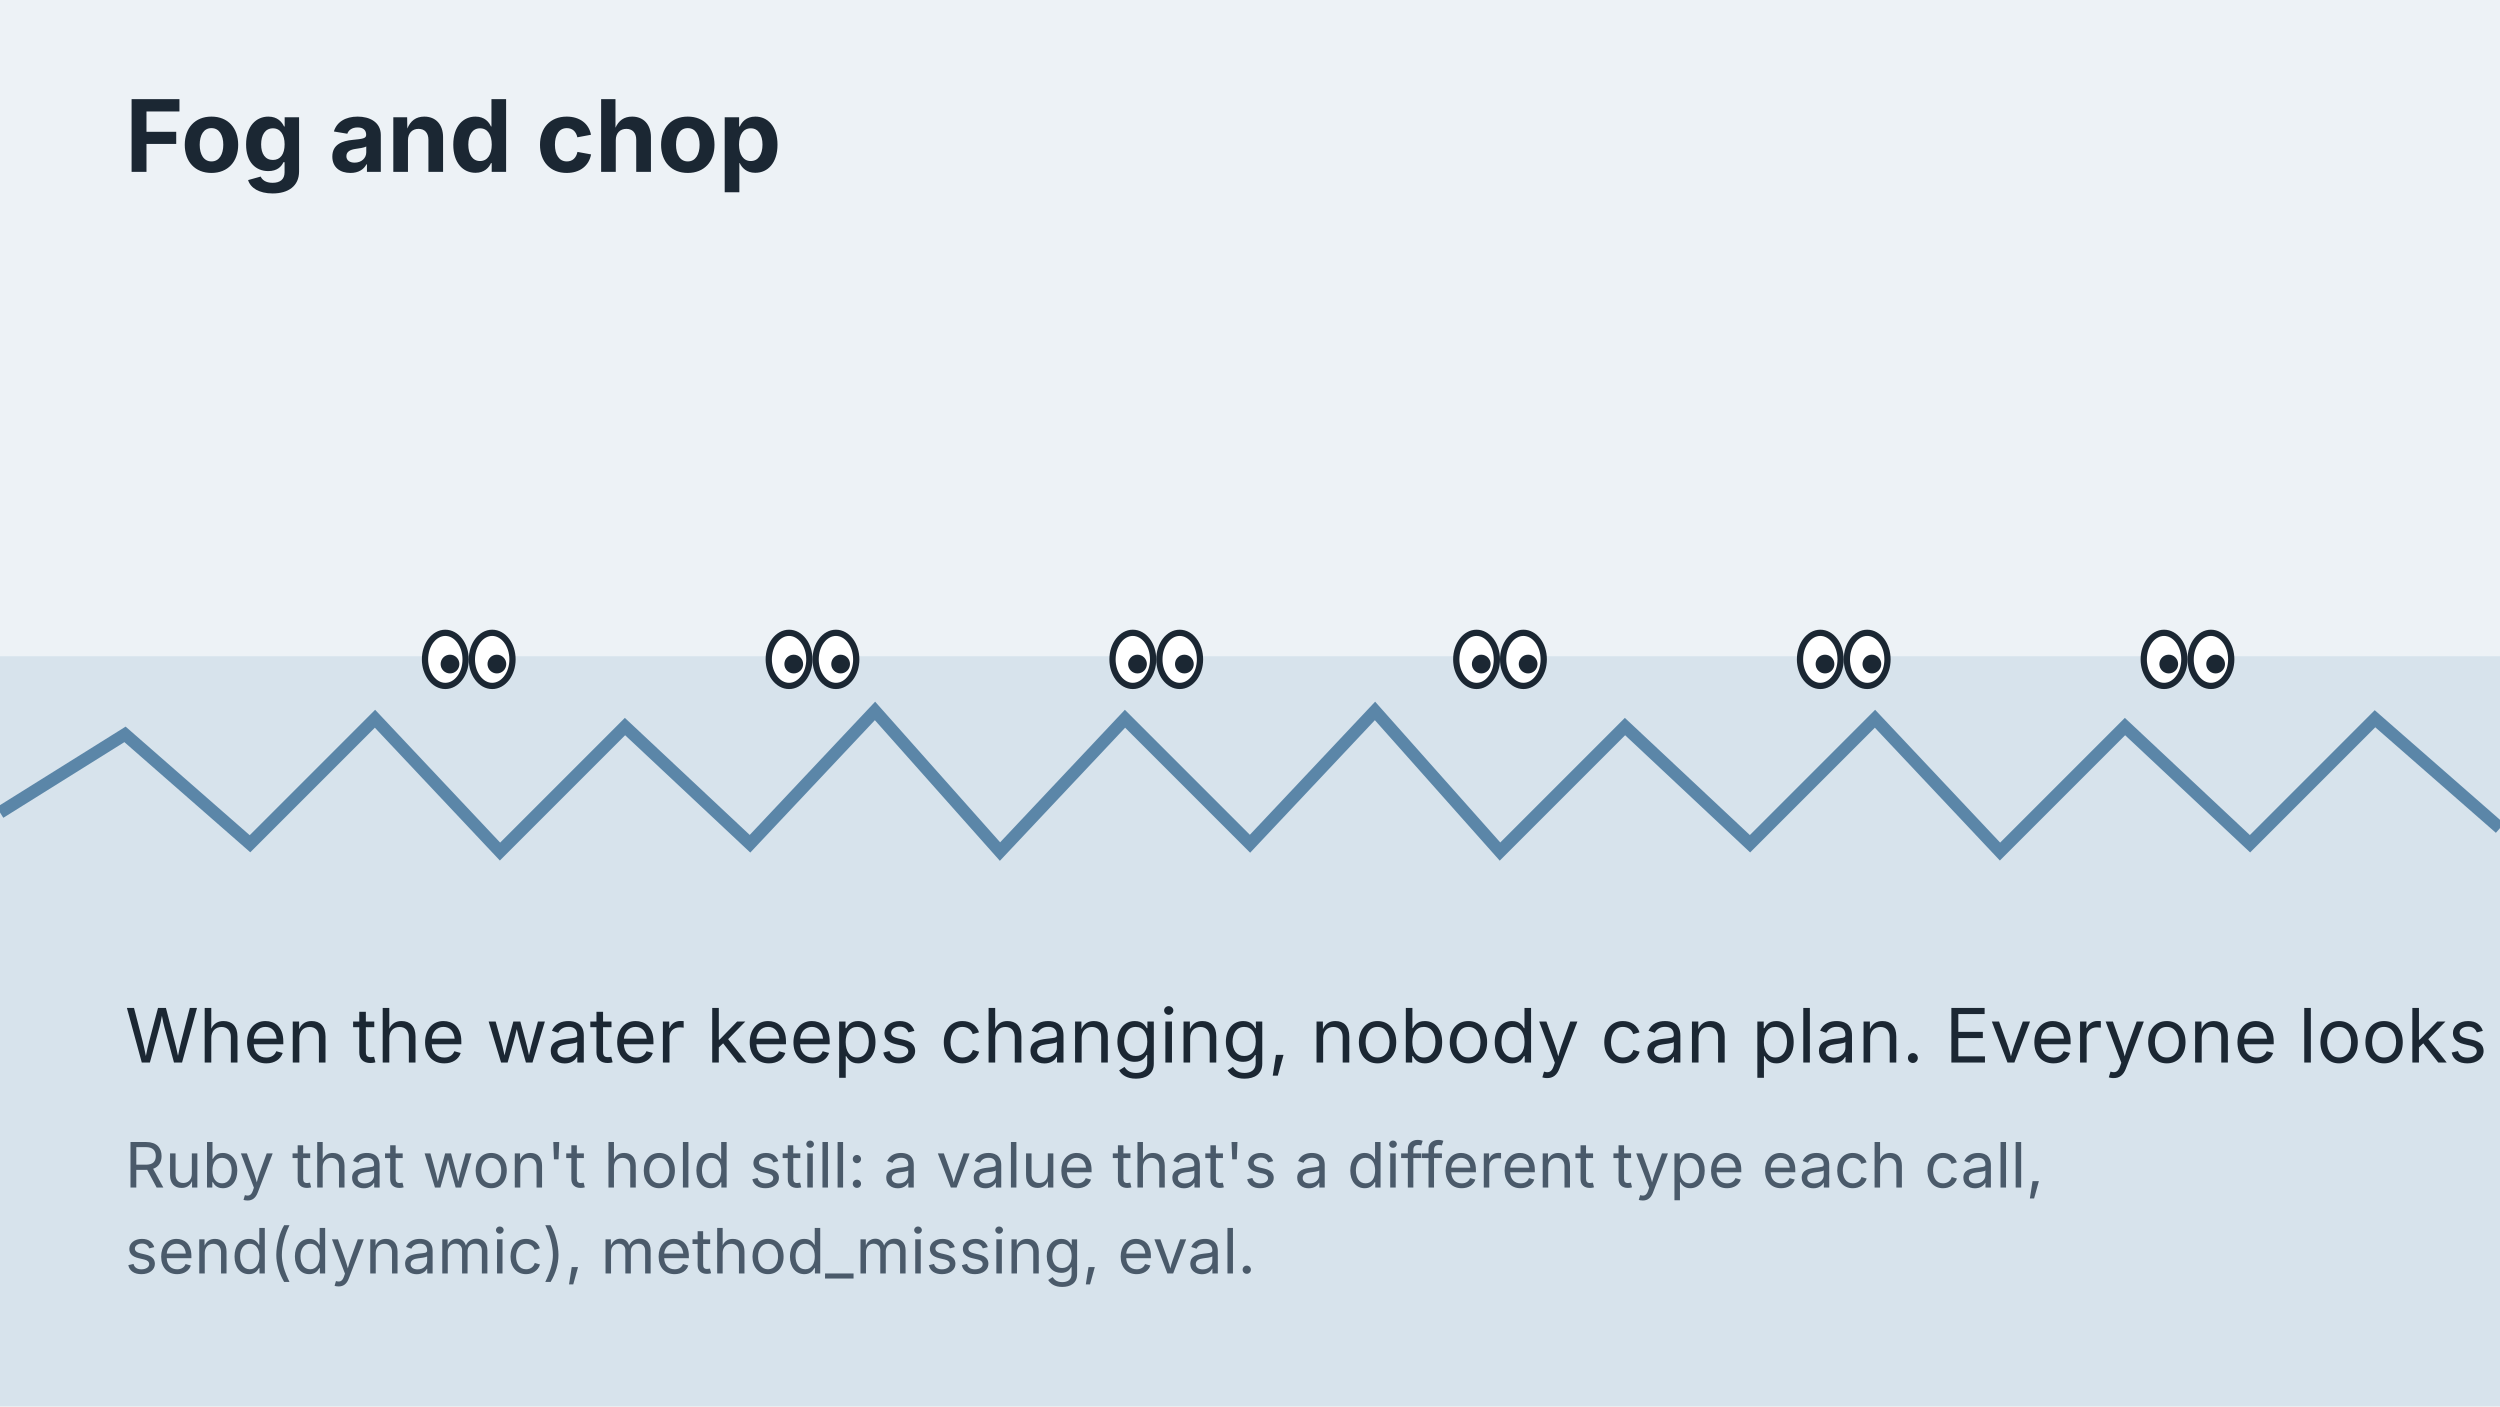
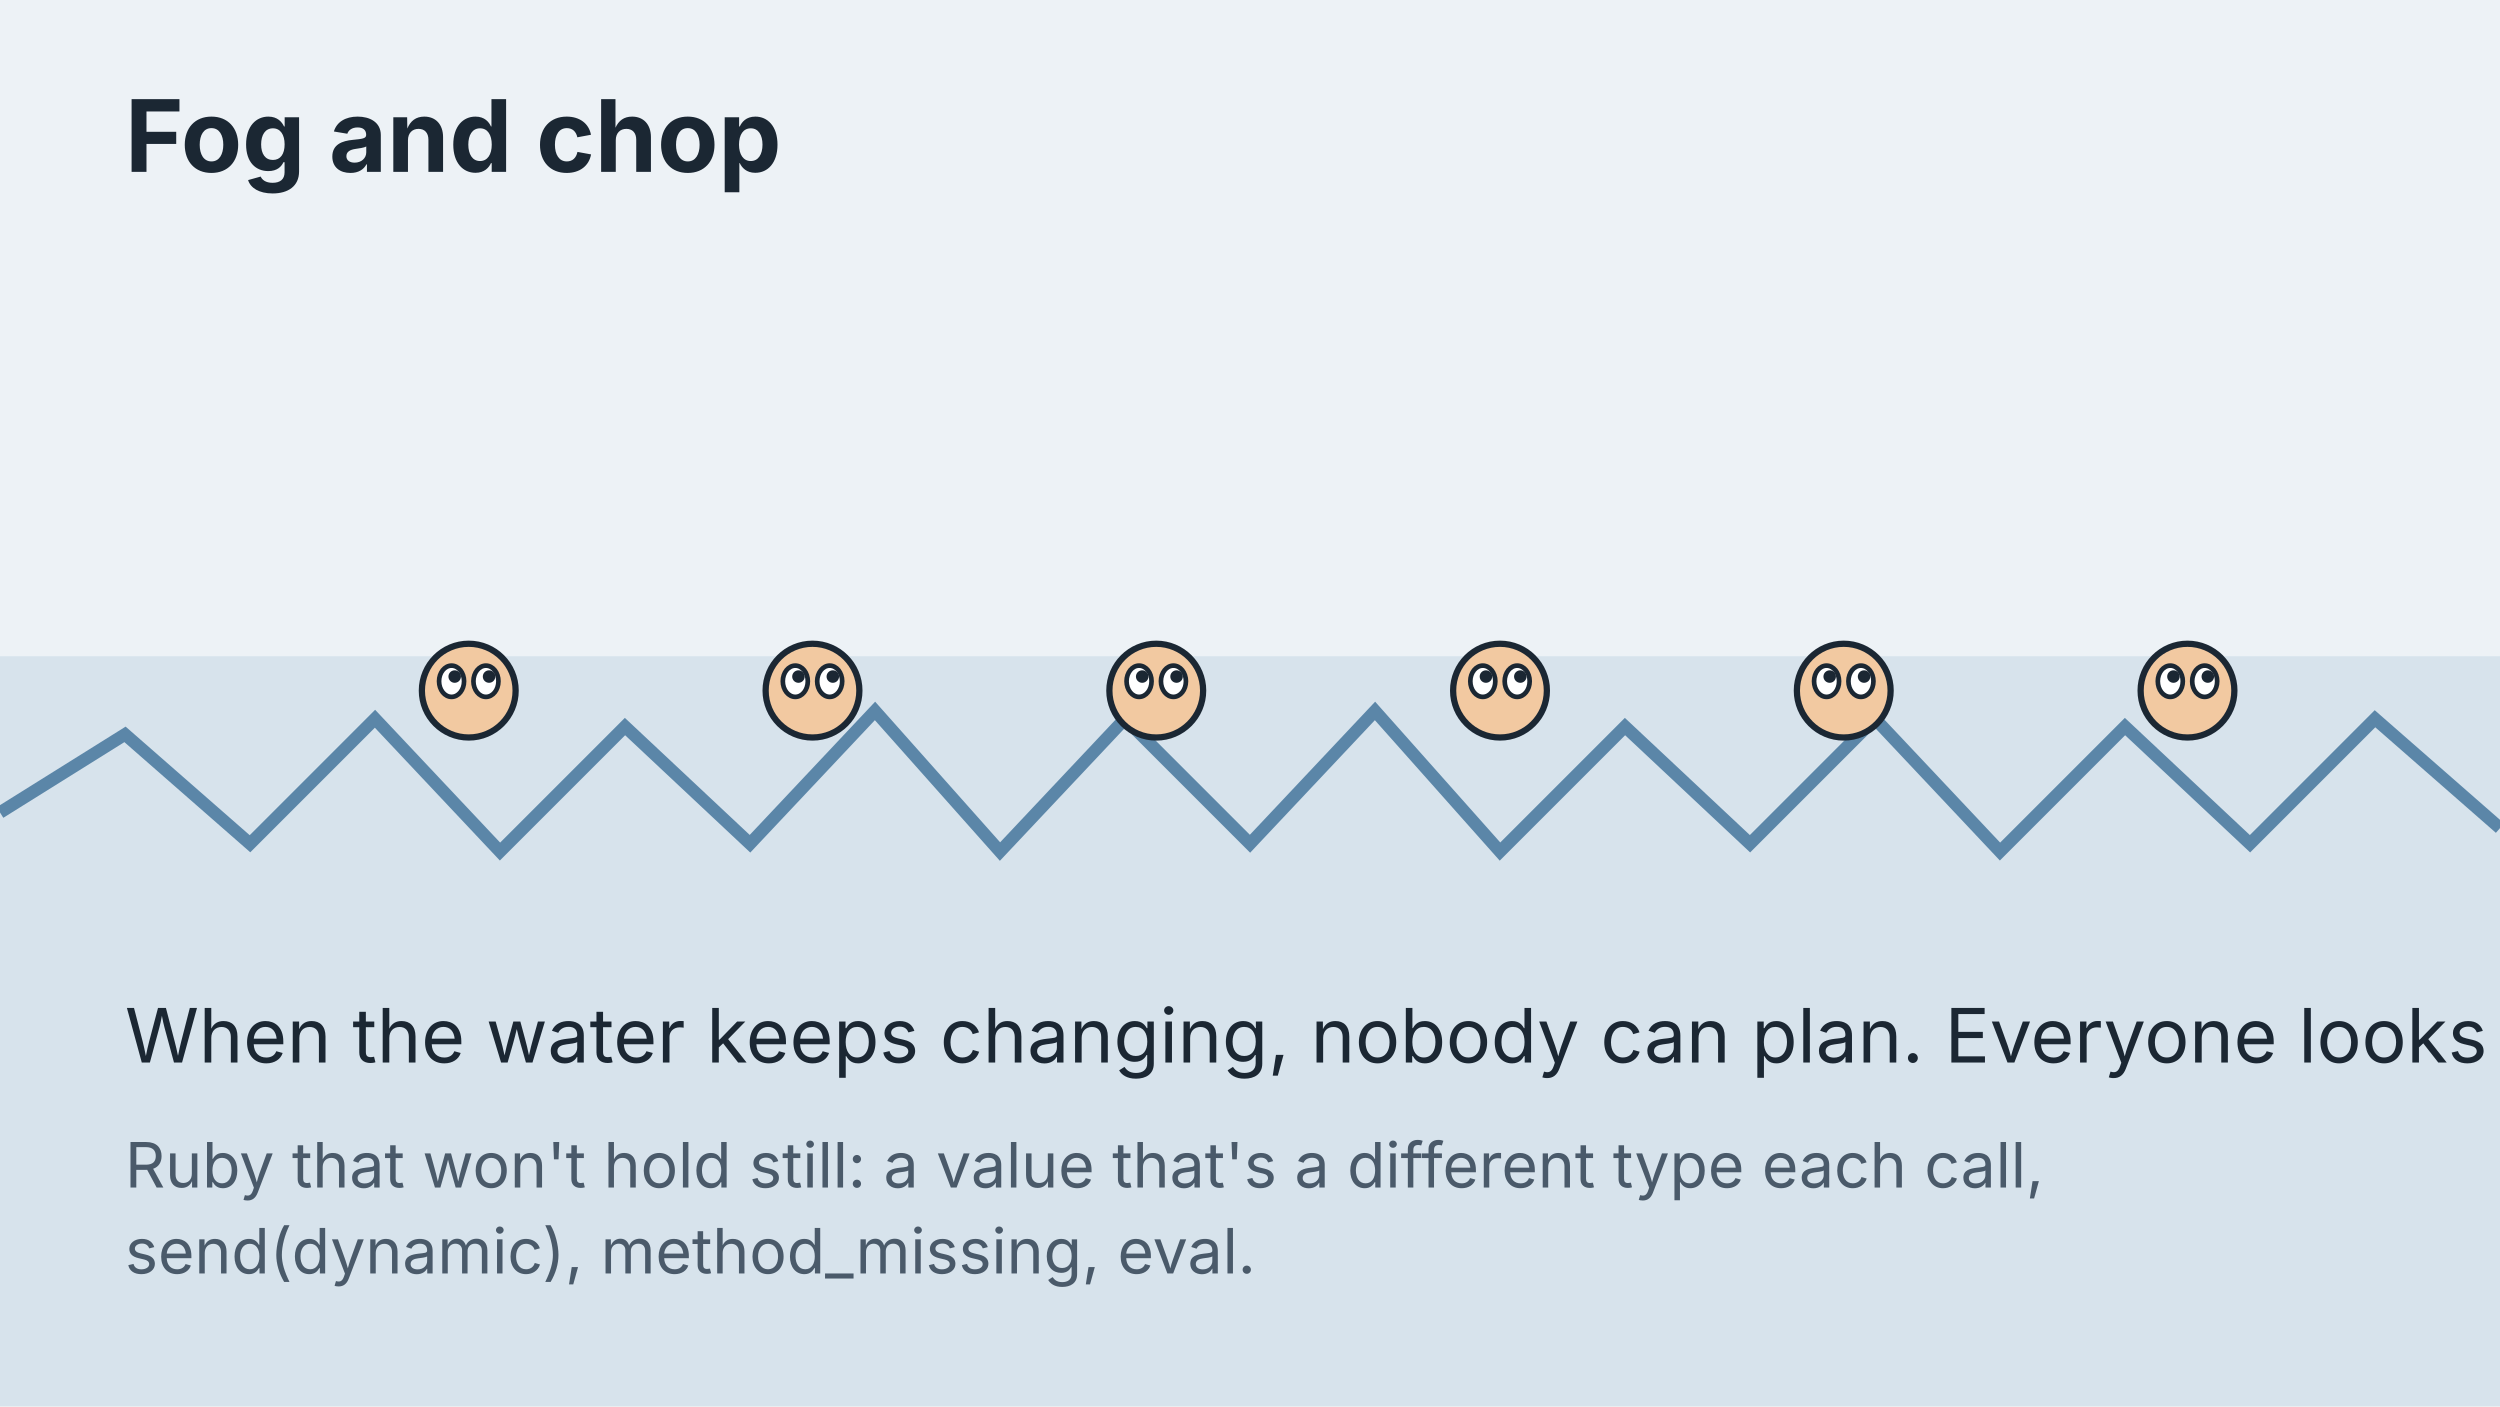
<svg xmlns="http://www.w3.org/2000/svg" viewBox="0 0 1600 900" font-family="system-ui, -apple-system, Segoe UI, sans-serif">
  <rect width="1600" height="900" fill="#d7e3ec" />
  <g fill="none" stroke="#5b86a8" stroke-width="8">
    <path d="M0 520 L80 470 L160 540 L240 460 L320 545 L400 465 L480 540 L560 455 L640 545 L720 460 L800 540 L880 455 L960 545 L1040 465 L1120 540 L1200 460 L1280 545 L1360 465 L1440 540 L1520 460 L1600 530" />
  </g>
  <rect width="1600" height="420" fill="#ffffff" opacity="0.55" />
  <text x="80" y="110" font-size="64" font-weight="700" fill="#1b2733">Fog and chop</text>
  <g font-size="52" text-anchor="middle">
-     <g transform="translate(300,422)">
-       <ellipse cx="-15" cy="0" rx="13" ry="17" fill="#fff" stroke="#1b2733" stroke-width="4" />
-       <ellipse cx="15" cy="0" rx="13" ry="17" fill="#fff" stroke="#1b2733" stroke-width="4" />
-       <circle cx="-12" cy="3" r="6" fill="#1b2733" />
-       <circle cx="18" cy="3" r="6" fill="#1b2733" />
+     <g transform="translate(300,442)">
+       <circle r="30" fill="#f2c9a1" stroke="#1b2733" stroke-width="4" />
+       <ellipse cx="-11" cy="-6" rx="8" ry="10" fill="#fff" stroke="#1b2733" stroke-width="3" />
+       <ellipse cx="11" cy="-6" rx="8" ry="10" fill="#fff" stroke="#1b2733" stroke-width="3" />
+       <circle cx="-9" cy="-9" r="4" fill="#1b2733" />
+       <circle cx="13" cy="-9" r="4" fill="#1b2733" />
    </g>
-     <g transform="translate(520,422)">
-       <ellipse cx="-15" cy="0" rx="13" ry="17" fill="#fff" stroke="#1b2733" stroke-width="4" />
-       <ellipse cx="15" cy="0" rx="13" ry="17" fill="#fff" stroke="#1b2733" stroke-width="4" />
-       <circle cx="-12" cy="3" r="6" fill="#1b2733" />
-       <circle cx="18" cy="3" r="6" fill="#1b2733" />
+     <g transform="translate(520,442)">
+       <circle r="30" fill="#f2c9a1" stroke="#1b2733" stroke-width="4" />
+       <ellipse cx="-11" cy="-6" rx="8" ry="10" fill="#fff" stroke="#1b2733" stroke-width="3" />
+       <ellipse cx="11" cy="-6" rx="8" ry="10" fill="#fff" stroke="#1b2733" stroke-width="3" />
+       <circle cx="-9" cy="-9" r="4" fill="#1b2733" />
+       <circle cx="13" cy="-9" r="4" fill="#1b2733" />
    </g>
-     <g transform="translate(740,422)">
-       <ellipse cx="-15" cy="0" rx="13" ry="17" fill="#fff" stroke="#1b2733" stroke-width="4" />
-       <ellipse cx="15" cy="0" rx="13" ry="17" fill="#fff" stroke="#1b2733" stroke-width="4" />
-       <circle cx="-12" cy="3" r="6" fill="#1b2733" />
-       <circle cx="18" cy="3" r="6" fill="#1b2733" />
+     <g transform="translate(740,442)">
+       <circle r="30" fill="#f2c9a1" stroke="#1b2733" stroke-width="4" />
+       <ellipse cx="-11" cy="-6" rx="8" ry="10" fill="#fff" stroke="#1b2733" stroke-width="3" />
+       <ellipse cx="11" cy="-6" rx="8" ry="10" fill="#fff" stroke="#1b2733" stroke-width="3" />
+       <circle cx="-9" cy="-9" r="4" fill="#1b2733" />
+       <circle cx="13" cy="-9" r="4" fill="#1b2733" />
    </g>
-     <g transform="translate(960,422)">
-       <ellipse cx="-15" cy="0" rx="13" ry="17" fill="#fff" stroke="#1b2733" stroke-width="4" />
-       <ellipse cx="15" cy="0" rx="13" ry="17" fill="#fff" stroke="#1b2733" stroke-width="4" />
-       <circle cx="-12" cy="3" r="6" fill="#1b2733" />
-       <circle cx="18" cy="3" r="6" fill="#1b2733" />
+     <g transform="translate(960,442)">
+       <circle r="30" fill="#f2c9a1" stroke="#1b2733" stroke-width="4" />
+       <ellipse cx="-11" cy="-6" rx="8" ry="10" fill="#fff" stroke="#1b2733" stroke-width="3" />
+       <ellipse cx="11" cy="-6" rx="8" ry="10" fill="#fff" stroke="#1b2733" stroke-width="3" />
+       <circle cx="-9" cy="-9" r="4" fill="#1b2733" />
+       <circle cx="13" cy="-9" r="4" fill="#1b2733" />
    </g>
-     <g transform="translate(1180,422)">
-       <ellipse cx="-15" cy="0" rx="13" ry="17" fill="#fff" stroke="#1b2733" stroke-width="4" />
-       <ellipse cx="15" cy="0" rx="13" ry="17" fill="#fff" stroke="#1b2733" stroke-width="4" />
-       <circle cx="-12" cy="3" r="6" fill="#1b2733" />
-       <circle cx="18" cy="3" r="6" fill="#1b2733" />
+     <g transform="translate(1180,442)">
+       <circle r="30" fill="#f2c9a1" stroke="#1b2733" stroke-width="4" />
+       <ellipse cx="-11" cy="-6" rx="8" ry="10" fill="#fff" stroke="#1b2733" stroke-width="3" />
+       <ellipse cx="11" cy="-6" rx="8" ry="10" fill="#fff" stroke="#1b2733" stroke-width="3" />
+       <circle cx="-9" cy="-9" r="4" fill="#1b2733" />
+       <circle cx="13" cy="-9" r="4" fill="#1b2733" />
    </g>
-     <g transform="translate(1400,422)">
-       <ellipse cx="-15" cy="0" rx="13" ry="17" fill="#fff" stroke="#1b2733" stroke-width="4" />
-       <ellipse cx="15" cy="0" rx="13" ry="17" fill="#fff" stroke="#1b2733" stroke-width="4" />
-       <circle cx="-12" cy="3" r="6" fill="#1b2733" />
-       <circle cx="18" cy="3" r="6" fill="#1b2733" />
+     <g transform="translate(1400,442)">
+       <circle r="30" fill="#f2c9a1" stroke="#1b2733" stroke-width="4" />
+       <ellipse cx="-11" cy="-6" rx="8" ry="10" fill="#fff" stroke="#1b2733" stroke-width="3" />
+       <ellipse cx="11" cy="-6" rx="8" ry="10" fill="#fff" stroke="#1b2733" stroke-width="3" />
+       <circle cx="-9" cy="-9" r="4" fill="#1b2733" />
+       <circle cx="13" cy="-9" r="4" fill="#1b2733" />
    </g>
  </g>
  <text x="80" y="680" font-size="48" fill="#1b2733">When the water keeps changing, nobody can plan. Everyone looks up.</text>
  <text x="80" y="760" font-size="40" fill="#4a5a6a">Ruby that won't hold still: a value that's a different type each call,</text>
  <text x="80" y="815" font-size="40" fill="#4a5a6a">send(dynamic), method_missing, eval.</text>
</svg>
